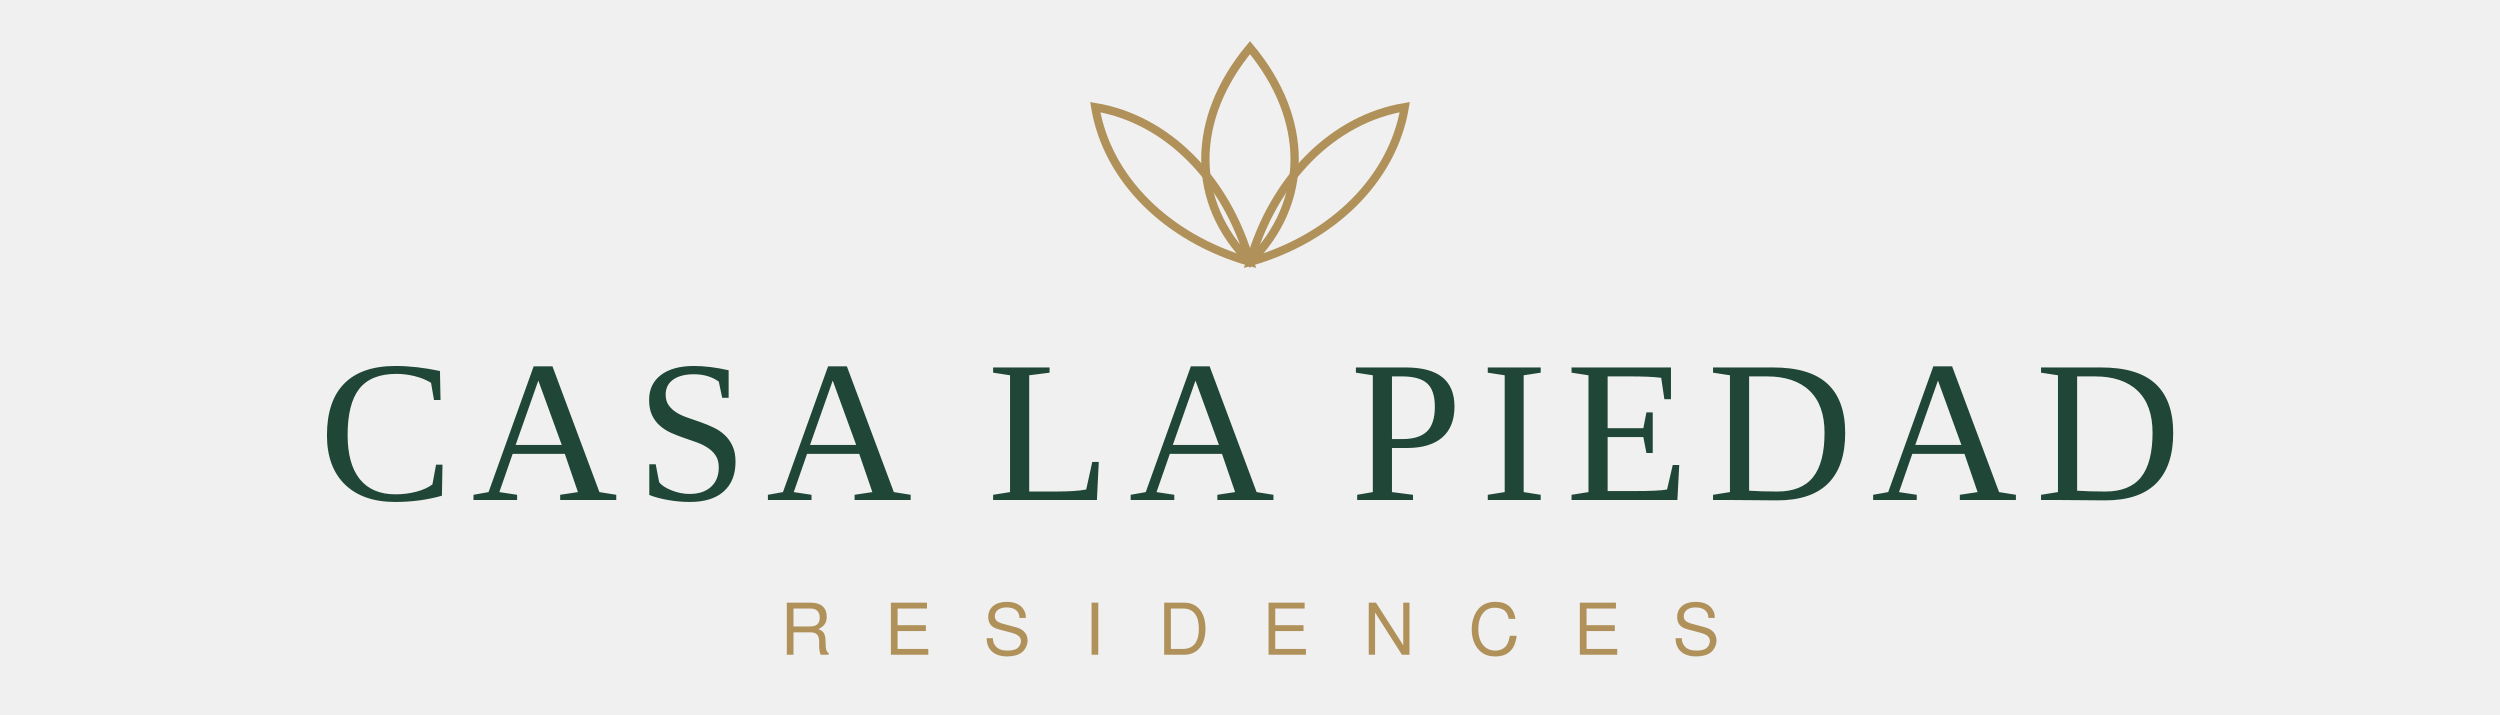
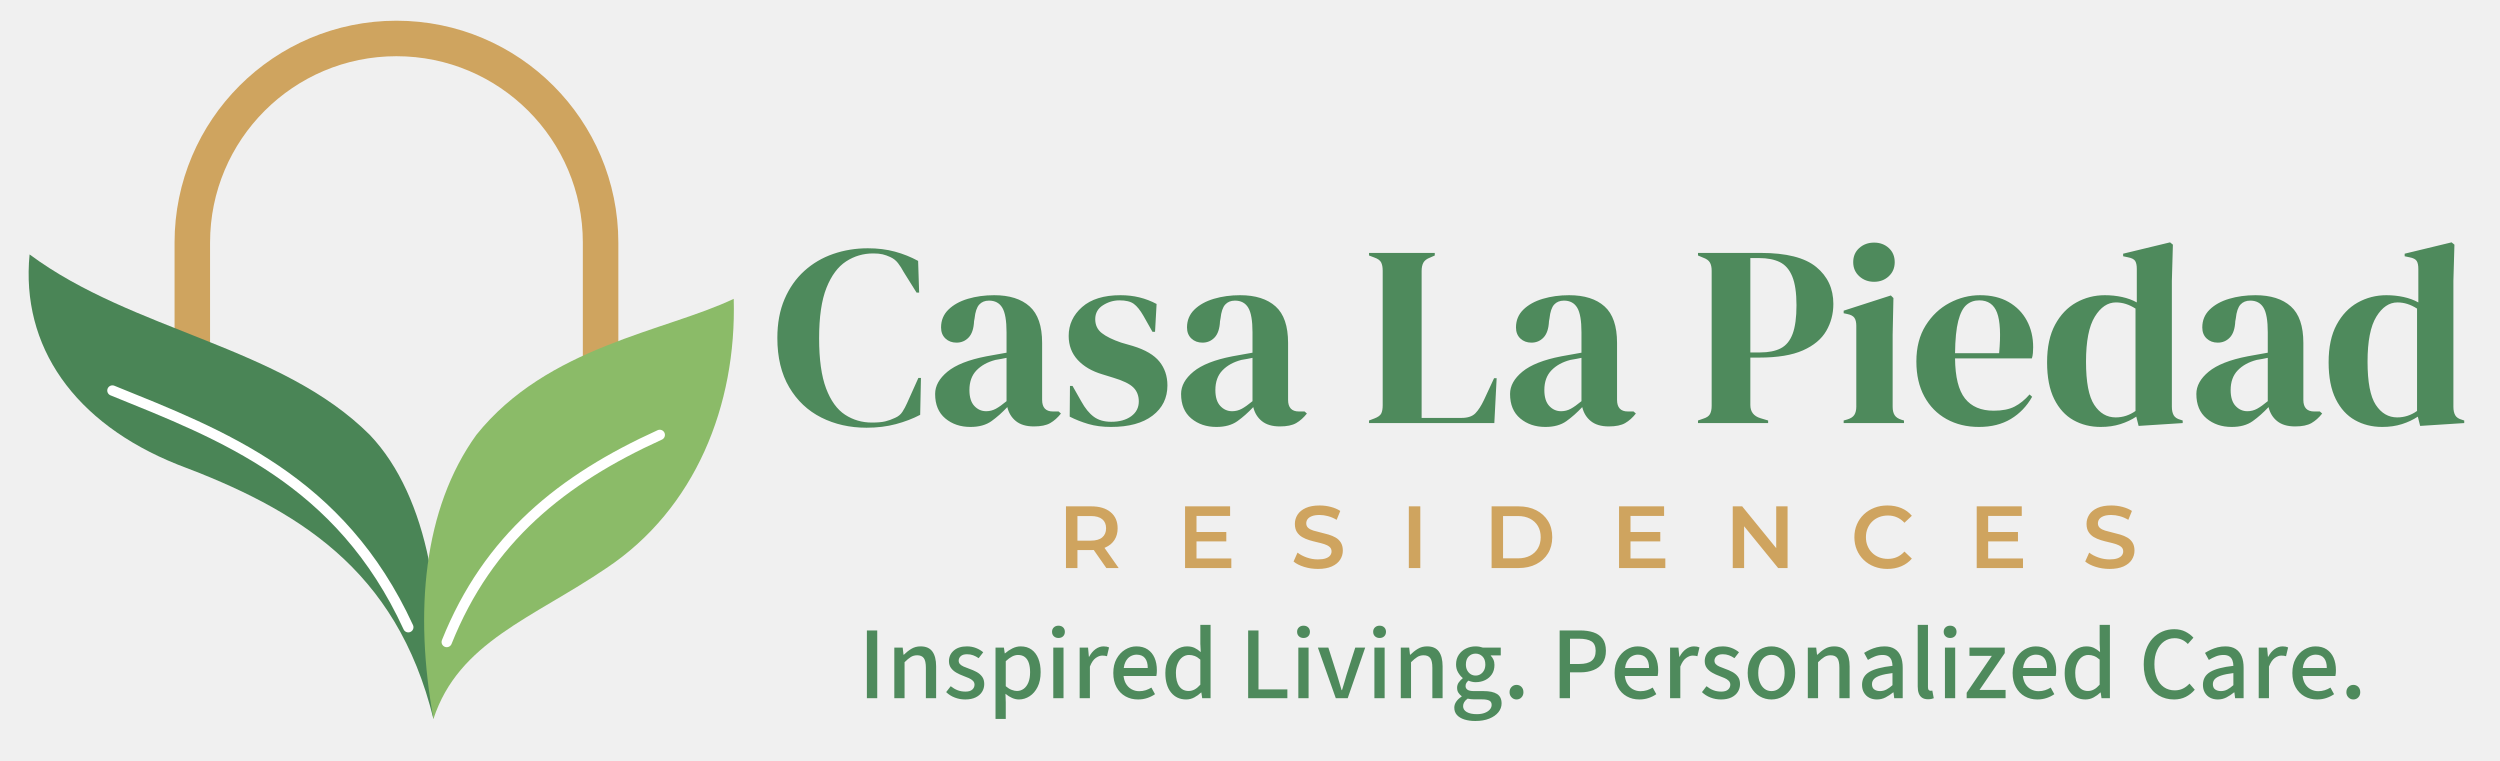
- <svg xmlns="http://www.w3.org/2000/svg" viewBox="0 0 420 120" role="img" aria-label="Casa La Piedad Residences">
-   <g fill="none" stroke="#b0915a" stroke-width="1.4" stroke-linecap="round">
-     <path d="M210 8 C 200 20, 200 34, 210 44 C 220 34, 220 20, 210 8 Z" />
-     <path d="M210 44 C 196 40, 186 30, 184 18 C 196 20, 206 30, 210 44 Z" />
-     <path d="M210 44 C 224 40, 234 30, 236 18 C 224 20, 214 30, 210 44 Z" />
-   </g>
-   <text x="210" y="84" text-anchor="middle" font-family="Cormorant Garamond, Times New Roman, serif" font-size="34" letter-spacing="3" fill="#1f4636">CASA LA PIEDAD</text>
-   <text x="210" y="110" text-anchor="middle" font-family="Jost, Helvetica, Arial, sans-serif" font-size="12" letter-spacing="9" fill="#b0915a">RESIDENCES</text>
+ <svg xmlns="http://www.w3.org/2000/svg" viewBox="50 176 1690 514" role="img" aria-label="Casa La Piedad Residences — Inspired Living. Personalized Care.">
+   <path d="M180 408 V 340 A 138 138 0 0 1 456 340 V 432" fill="none" stroke="#cfa45f" stroke-width="24" />
+   <path d="M343 662 C 318 560, 250 520, 170 490 C 100 462, 64 410, 70 348 C 140 400, 240 410, 300 470 C 340 512, 352 590, 343 662 Z" fill="#4a8556" />
+   <path d="M343 662 C 330 590, 336 520, 372 470 C 420 410, 500 400, 546 378 C 548 450, 520 520, 460 560 C 410 594, 360 610, 343 662 Z" fill="#8bbb68" />
+   <path d="M126 440 C 200 470, 280 500, 326 600" fill="none" stroke="#ffffff" stroke-width="7" stroke-linecap="round" />
+   <path d="M496 470 C 430 500, 380 540, 352 610" fill="none" stroke="#ffffff" stroke-width="7" stroke-linecap="round" />
+   <path d="M635.787 465.137Q618.882 465.137 605.201 458.253Q591.52 451.369 583.503 437.775Q575.486 424.181 575.486 404.487Q575.486 389.498 580.366 378.17Q585.245 366.842 593.698 359.173Q602.151 351.505 613.218 347.671Q624.285 343.836 636.659 343.836Q646.593 343.836 654.959 346.102Q663.324 348.368 670.644 352.376L671.341 373.813H669.598L660.884 359.87Q659.141 356.559 657.05 353.858Q654.959 351.156 651.821 349.762Q649.207 348.542 646.68 347.932Q644.153 347.322 640.319 347.322Q630.21 347.322 621.932 352.725Q613.654 358.128 608.687 370.589Q603.719 383.05 603.719 404.661Q603.719 426.098 608.425 438.559Q613.131 451.02 621.235 456.336Q629.339 461.651 639.447 461.651Q645.024 461.651 648.336 460.867Q651.647 460.083 654.959 458.514Q658.27 457.12 660.013 454.419Q661.756 451.717 663.15 448.58L670.818 431.501H672.561L672.038 456.423Q664.718 460.257 655.656 462.697Q646.593 465.137 635.787 465.137ZM706.023 464.614Q695.915 464.614 689.031 458.863Q682.147 453.112 682.147 442.306Q682.147 434.115 690.512 427.231Q698.878 420.346 716.829 416.861Q719.617 416.338 723.103 415.728Q726.589 415.118 730.423 414.421V400.652Q730.423 388.801 727.547 384.009Q724.672 379.216 718.572 379.216Q714.389 379.216 711.949 381.917Q709.509 384.618 708.812 391.241L708.463 393.158Q708.115 400.652 704.803 404.138Q701.492 407.624 696.612 407.624Q692.081 407.624 689.118 404.835Q686.155 402.047 686.155 397.341Q686.155 390.196 691.122 385.316Q696.089 380.436 704.281 377.996Q712.472 375.556 722.057 375.556Q737.569 375.556 746.021 383.137Q754.474 390.718 754.474 407.798V446.315Q754.474 454.157 761.794 454.157H765.628L767.197 455.552Q763.885 459.734 759.964 462.0Q756.043 464.266 748.897 464.266Q741.228 464.266 736.784 460.693Q732.34 457.12 730.946 451.194Q725.717 456.772 720.227 460.693Q714.738 464.614 706.023 464.614ZM716.655 453.983Q720.14 453.983 723.19 452.327Q726.24 450.672 730.423 447.186V417.906Q728.68 418.255 726.937 418.604Q725.194 418.952 722.929 419.301Q714.912 421.392 710.119 426.359Q705.326 431.326 705.326 439.692Q705.326 446.837 708.638 450.41Q711.949 453.983 716.655 453.983ZM801.007 464.614Q792.468 464.614 785.671 462.61Q778.874 460.606 773.122 457.643L773.296 436.903H775.039L780.965 447.36Q784.799 454.332 789.418 457.73Q794.036 461.129 801.182 461.129Q809.547 461.129 814.689 457.382Q819.83 453.634 819.83 447.36Q819.83 441.609 816.17 437.949Q812.51 434.289 802.576 431.326L795.256 429.061Q784.625 425.923 778.525 419.301Q772.425 412.678 772.425 403.092Q772.425 391.59 781.488 383.573Q790.55 375.556 807.456 375.556Q814.253 375.556 820.266 377.037Q826.278 378.519 831.855 381.481L830.81 400.304H829.067L822.967 389.498Q819.656 383.747 816.431 381.394Q813.207 379.041 806.759 379.041Q800.833 379.041 795.605 382.353Q790.376 385.664 790.376 391.764Q790.376 397.69 794.82 401.175Q799.265 404.661 807.979 407.624L815.821 409.889Q828.37 413.724 833.773 420.434Q839.175 427.143 839.175 436.555Q839.175 449.277 829.154 456.946Q819.133 464.614 801.007 464.614ZM872.289 464.614Q862.181 464.614 855.296 458.863Q848.412 453.112 848.412 442.306Q848.412 434.115 856.778 427.231Q865.143 420.346 883.095 416.861Q885.883 416.338 889.369 415.728Q892.854 415.118 896.689 414.421V400.652Q896.689 388.801 893.813 384.009Q890.937 379.216 884.837 379.216Q880.655 379.216 878.215 381.917Q875.775 384.618 875.078 391.241L874.729 393.158Q874.38 400.652 871.069 404.138Q867.758 407.624 862.878 407.624Q858.346 407.624 855.384 404.835Q852.421 402.047 852.421 397.341Q852.421 390.196 857.388 385.316Q862.355 380.436 870.546 377.996Q878.738 375.556 888.323 375.556Q903.834 375.556 912.287 383.137Q920.74 390.718 920.74 407.798V446.315Q920.74 454.157 928.06 454.157H931.894L933.462 455.552Q930.151 459.734 926.23 462.0Q922.308 464.266 915.163 464.266Q907.494 464.266 903.05 460.693Q898.606 457.12 897.211 451.194Q891.983 456.772 886.493 460.693Q881.003 464.614 872.289 464.614ZM882.92 453.983Q886.406 453.983 889.456 452.327Q892.506 450.672 896.689 447.186V417.906Q894.946 418.255 893.203 418.604Q891.46 418.952 889.194 419.301Q881.177 421.392 876.385 426.359Q871.592 431.326 871.592 439.692Q871.592 446.837 874.903 450.41Q878.215 453.983 882.92 453.983ZM975.464 462.0V460.257L979.124 458.863Q982.784 457.469 983.743 455.464Q984.701 453.46 984.701 449.974V358.999Q984.701 355.513 983.656 353.422Q982.61 351.33 979.124 350.111L975.464 348.716V346.973H1019.906V348.716L1016.769 350.111Q1013.458 351.33 1012.238 353.509Q1011.018 355.688 1011.018 359.173V458.514H1037.858Q1044.306 458.514 1047.356 455.377Q1050.406 452.24 1053.194 446.315L1059.991 431.675H1061.734L1060.166 462.0ZM1094.674 464.614Q1084.565 464.614 1077.681 458.863Q1070.797 453.112 1070.797 442.306Q1070.797 434.115 1079.163 427.231Q1087.528 420.346 1105.479 416.861Q1108.268 416.338 1111.753 415.728Q1115.239 415.118 1119.073 414.421V400.652Q1119.073 388.801 1116.198 384.009Q1113.322 379.216 1107.222 379.216Q1103.039 379.216 1100.599 381.917Q1098.159 384.618 1097.462 391.241L1097.114 393.158Q1096.765 400.652 1093.454 404.138Q1090.142 407.624 1085.262 407.624Q1080.731 407.624 1077.768 404.835Q1074.806 402.047 1074.806 397.341Q1074.806 390.196 1079.773 385.316Q1084.74 380.436 1092.931 377.996Q1101.122 375.556 1110.708 375.556Q1126.219 375.556 1134.672 383.137Q1143.124 390.718 1143.124 407.798V446.315Q1143.124 454.157 1150.444 454.157H1154.278L1155.847 455.552Q1152.536 459.734 1148.614 462.0Q1144.693 464.266 1137.547 464.266Q1129.879 464.266 1125.435 460.693Q1120.99 457.12 1119.596 451.194Q1114.368 456.772 1108.878 460.693Q1103.388 464.614 1094.674 464.614ZM1105.305 453.983Q1108.791 453.983 1111.841 452.327Q1114.891 450.672 1119.073 447.186V417.906Q1117.33 418.255 1115.588 418.604Q1113.845 418.952 1111.579 419.301Q1103.562 421.392 1098.769 426.359Q1093.977 431.326 1093.977 439.692Q1093.977 446.837 1097.288 450.41Q1100.599 453.983 1105.305 453.983ZM1197.849 462.0V460.257L1201.335 459.037Q1204.82 457.991 1205.953 455.9Q1207.086 453.809 1207.086 450.323V358.999Q1207.086 355.513 1205.866 353.422Q1204.646 351.33 1201.16 350.111L1197.849 348.716V346.973H1240.2Q1266.168 346.973 1277.758 356.472Q1289.348 365.97 1289.348 381.481Q1289.348 391.416 1284.555 399.694Q1279.762 407.972 1268.782 412.852Q1257.802 417.732 1239.154 417.732H1233.228V449.8Q1233.228 456.597 1240.026 458.689L1245.254 460.257V462.0ZM1233.228 414.247H1239.851Q1248.391 414.247 1253.794 411.458Q1259.197 408.67 1261.811 401.698Q1264.425 394.727 1264.425 382.353Q1264.425 369.804 1261.549 362.833Q1258.674 355.862 1253.097 353.16Q1247.52 350.459 1239.154 350.459H1233.228ZM1316.884 366.493Q1310.959 366.493 1306.863 362.746Q1302.767 358.999 1302.767 353.248Q1302.767 347.322 1306.863 343.662Q1310.959 340.002 1316.884 340.002Q1322.81 340.002 1326.818 343.662Q1330.827 347.322 1330.827 353.248Q1330.827 358.999 1326.818 362.746Q1322.81 366.493 1316.884 366.493ZM1296.319 462.0V460.257L1298.759 459.56Q1302.244 458.514 1303.552 456.423Q1304.859 454.332 1304.859 450.846V396.295Q1304.859 392.635 1303.552 390.806Q1302.244 388.976 1298.759 388.278L1296.319 387.756V386.013L1328.213 375.73L1329.955 377.473L1329.433 402.221V451.02Q1329.433 454.506 1330.74 456.597Q1332.047 458.689 1335.358 459.734L1337.101 460.257V462.0ZM1388.514 375.556Q1399.843 375.556 1407.86 380.174Q1415.877 384.793 1420.147 392.723Q1424.417 400.652 1424.417 410.761Q1424.417 412.678 1424.242 414.682Q1424.068 416.687 1423.545 418.255H1371.609Q1371.783 437.078 1378.319 445.356Q1384.854 453.634 1397.751 453.634Q1406.465 453.634 1411.868 450.846Q1417.271 448.057 1421.977 442.655L1423.719 444.223Q1418.317 453.809 1409.341 459.211Q1400.366 464.614 1387.817 464.614Q1375.443 464.614 1365.858 459.299Q1356.272 453.983 1350.869 444.049Q1345.467 434.115 1345.467 420.346Q1345.467 406.055 1351.741 396.034Q1358.015 386.013 1367.862 380.784Q1377.709 375.556 1388.514 375.556ZM1387.991 379.041Q1382.937 379.041 1379.365 382.091Q1375.792 385.141 1373.787 392.897Q1371.783 400.652 1371.609 414.769H1401.411Q1403.154 395.773 1400.017 387.407Q1396.88 379.041 1387.991 379.041ZM1470.079 464.614Q1459.796 464.614 1451.605 459.996Q1443.413 455.377 1438.621 445.705Q1433.828 436.032 1433.828 420.869Q1433.828 405.532 1439.231 395.511Q1444.633 385.49 1453.522 380.523Q1462.41 375.556 1472.867 375.556Q1478.967 375.556 1484.544 376.776Q1490.121 377.996 1494.478 380.436V357.779Q1494.478 354.119 1493.345 352.376Q1492.213 350.633 1488.553 349.936L1485.241 349.239V347.496L1516.961 339.828L1518.878 341.396L1518.181 365.796V451.02Q1518.181 454.506 1519.401 456.684Q1520.621 458.863 1523.932 459.734L1525.501 460.257V462.0L1495.698 463.917L1494.13 457.643Q1489.424 460.78 1483.411 462.697Q1477.399 464.614 1470.079 464.614ZM1480.187 458.166Q1487.507 458.166 1493.607 453.809V384.618Q1487.158 380.436 1480.361 380.436Q1471.996 380.436 1466.07 390.108Q1460.145 399.781 1460.145 420.521Q1460.145 441.26 1465.722 449.713Q1471.299 458.166 1480.187 458.166ZM1558.614 464.614Q1548.506 464.614 1541.622 458.863Q1534.738 453.112 1534.738 442.306Q1534.738 434.115 1543.103 427.231Q1551.469 420.346 1569.42 416.861Q1572.208 416.338 1575.694 415.728Q1579.18 415.118 1583.014 414.421V400.652Q1583.014 388.801 1580.138 384.009Q1577.262 379.216 1571.163 379.216Q1566.98 379.216 1564.54 381.917Q1562.1 384.618 1561.403 391.241L1561.054 393.158Q1560.706 400.652 1557.394 404.138Q1554.083 407.624 1549.203 407.624Q1544.672 407.624 1541.709 404.835Q1538.746 402.047 1538.746 397.341Q1538.746 390.196 1543.713 385.316Q1548.68 380.436 1556.871 377.996Q1565.063 375.556 1574.648 375.556Q1590.159 375.556 1598.612 383.137Q1607.065 390.718 1607.065 407.798V446.315Q1607.065 454.157 1614.385 454.157H1618.219L1619.787 455.552Q1616.476 459.734 1612.555 462.0Q1608.633 464.266 1601.488 464.266Q1593.819 464.266 1589.375 460.693Q1584.931 457.12 1583.537 451.194Q1578.308 456.772 1572.818 460.693Q1567.328 464.614 1558.614 464.614ZM1569.245 453.983Q1572.731 453.983 1575.781 452.327Q1578.831 450.672 1583.014 447.186V417.906Q1581.271 418.255 1579.528 418.604Q1577.785 418.952 1575.52 419.301Q1567.503 421.392 1562.71 426.359Q1557.917 431.326 1557.917 439.692Q1557.917 446.837 1561.228 450.41Q1564.54 453.983 1569.245 453.983ZM1660.395 464.614Q1650.113 464.614 1641.921 459.996Q1633.73 455.377 1628.937 445.705Q1624.145 436.032 1624.145 420.869Q1624.145 405.532 1629.547 395.511Q1634.95 385.49 1643.838 380.523Q1652.727 375.556 1663.184 375.556Q1669.284 375.556 1674.861 376.776Q1680.438 377.996 1684.795 380.436V357.779Q1684.795 354.119 1683.662 352.376Q1682.529 350.633 1678.869 349.936L1675.558 349.239V347.496L1707.277 339.828L1709.194 341.396L1708.497 365.796V451.02Q1708.497 454.506 1709.717 456.684Q1710.937 458.863 1714.249 459.734L1715.817 460.257V462.0L1686.015 463.917L1684.446 457.643Q1679.741 460.78 1673.728 462.697Q1667.715 464.614 1660.395 464.614ZM1670.504 458.166Q1677.824 458.166 1683.923 453.809V384.618Q1677.475 380.436 1670.678 380.436Q1662.312 380.436 1656.387 390.108Q1650.461 399.781 1650.461 420.521Q1650.461 441.26 1656.038 449.713Q1661.615 458.166 1670.504 458.166Z" fill="#4e8a5c" />
+   <path d="M770.601 560.0V518.293H787.701Q796.042 518.293 800.779 522.225Q805.516 526.157 805.516 533.128Q805.516 537.716 803.371 541.023Q801.226 544.33 797.294 546.058Q796.996 546.237 796.638 546.356L806.231 560.0H797.889L789.369 547.786Q788.595 547.845 787.76 547.845H778.346V560.0ZM778.346 541.47H787.403Q792.527 541.47 795.119 539.265Q797.711 537.061 797.711 533.128Q797.711 529.136 795.119 526.992Q792.527 524.847 787.403 524.847H778.346ZM851.096 560.0V518.293H881.543V524.787H858.842V535.631H878.981V542.006H858.842V553.506H882.377V560.0ZM940.886 560.596Q936.001 560.596 931.532 559.196Q927.063 557.795 924.442 555.591L927.123 549.573Q929.625 551.539 933.319 552.85Q937.014 554.161 940.886 554.161Q944.163 554.161 946.189 553.446Q948.215 552.731 949.168 551.51Q950.122 550.288 950.122 548.739Q950.122 546.832 948.751 545.671Q947.381 544.509 945.206 543.823Q943.031 543.138 940.38 542.542Q937.729 541.947 935.077 541.142Q932.426 540.338 930.251 539.057Q928.076 537.776 926.706 535.631Q925.335 533.486 925.335 530.149Q925.335 526.753 927.153 523.923Q928.97 521.093 932.694 519.395Q936.418 517.697 942.138 517.697Q945.891 517.697 949.585 518.65Q953.279 519.603 956.02 521.391L953.577 527.409Q950.777 525.74 947.798 524.936Q944.819 524.132 942.078 524.132Q938.861 524.132 936.865 524.906Q934.869 525.681 933.945 526.932Q933.022 528.183 933.022 529.792Q933.022 531.698 934.362 532.86Q935.703 534.022 937.877 534.678Q940.052 535.333 942.733 535.959Q945.415 536.584 948.066 537.359Q950.717 538.133 952.892 539.385Q955.067 540.636 956.408 542.781Q957.748 544.926 957.748 548.203Q957.748 551.539 955.931 554.369Q954.114 557.2 950.36 558.898Q946.606 560.596 940.886 560.596ZM1002.375 560.0V518.293H1010.121V560.0ZM1058.323 560.0V518.293H1076.555Q1083.347 518.293 1088.471 520.914Q1093.595 523.536 1096.455 528.183Q1099.315 532.831 1099.315 539.146Q1099.315 545.402 1096.455 550.08Q1093.595 554.757 1088.471 557.378Q1083.347 560.0 1076.555 560.0ZM1066.068 553.446H1076.197Q1080.845 553.446 1084.301 551.659Q1087.756 549.871 1089.633 546.654Q1091.51 543.436 1091.51 539.146Q1091.51 534.797 1089.633 531.609Q1087.756 528.421 1084.301 526.634Q1080.845 524.847 1076.197 524.847H1066.068ZM1144.478 560.0V518.293H1174.925V524.787H1152.224V535.631H1172.363V542.006H1152.224V553.506H1175.759V560.0ZM1221.339 560.0V518.293H1227.715L1250.713 546.534V518.293H1258.399V560.0H1252.024L1229.025 531.758V560.0ZM1325.846 560.596Q1321.08 560.596 1316.998 559.017Q1312.917 557.438 1309.908 554.548Q1306.899 551.659 1305.231 547.726Q1303.563 543.794 1303.563 539.146Q1303.563 534.499 1305.231 530.566Q1306.899 526.634 1309.938 523.744Q1312.977 520.855 1317.028 519.276Q1321.08 517.697 1325.906 517.697Q1331.03 517.697 1335.26 519.454Q1339.491 521.212 1342.41 524.668L1337.405 529.375Q1335.141 526.932 1332.341 525.71Q1329.54 524.489 1326.263 524.489Q1322.986 524.489 1320.275 525.562Q1317.564 526.634 1315.568 528.6Q1313.572 530.566 1312.47 533.248Q1311.368 535.929 1311.368 539.146Q1311.368 542.364 1312.47 545.045Q1313.572 547.726 1315.568 549.692Q1317.564 551.659 1320.275 552.731Q1322.986 553.803 1326.263 553.803Q1329.54 553.803 1332.341 552.582Q1335.141 551.361 1337.405 548.858L1342.41 553.625Q1339.491 557.021 1335.26 558.808Q1331.03 560.596 1325.846 560.596ZM1386.263 560.0V518.293H1416.709V524.787H1394.008V535.631H1414.147V542.006H1394.008V553.506H1417.543V560.0ZM1476.053 560.596Q1471.167 560.596 1466.698 559.196Q1462.23 557.795 1459.608 555.591L1462.289 549.573Q1464.792 551.539 1468.486 552.85Q1472.18 554.161 1476.053 554.161Q1479.33 554.161 1481.356 553.446Q1483.381 552.731 1484.335 551.51Q1485.288 550.288 1485.288 548.739Q1485.288 546.832 1483.918 545.671Q1482.547 544.509 1480.373 543.823Q1478.198 543.138 1475.546 542.542Q1472.895 541.947 1470.244 541.142Q1467.592 540.338 1465.417 539.057Q1463.243 537.776 1461.872 535.631Q1460.502 533.486 1460.502 530.149Q1460.502 526.753 1462.319 523.923Q1464.136 521.093 1467.86 519.395Q1471.584 517.697 1477.304 517.697Q1481.058 517.697 1484.752 518.65Q1488.446 519.603 1491.187 521.391L1488.744 527.409Q1485.944 525.74 1482.964 524.936Q1479.985 524.132 1477.245 524.132Q1474.027 524.132 1472.031 524.906Q1470.035 525.681 1469.112 526.932Q1468.188 528.183 1468.188 529.792Q1468.188 531.698 1469.529 532.86Q1470.869 534.022 1473.044 534.678Q1475.219 535.333 1477.9 535.959Q1480.581 536.584 1483.233 537.359Q1485.884 538.133 1488.059 539.385Q1490.233 540.636 1491.574 542.781Q1492.915 544.926 1492.915 548.203Q1492.915 551.539 1491.097 554.369Q1489.28 557.2 1485.526 558.898Q1481.773 560.596 1476.053 560.596Z" fill="#cfa45f" />
+   <path d="M636.016 648.0V602.177H643.012V648.0ZM654.556 648.0V613.79H660.222L660.782 618.617H660.992Q663.37 616.239 666.099 614.595Q668.827 612.951 672.325 612.951Q677.782 612.951 680.3 616.449Q682.819 619.947 682.819 626.453V648.0H675.893V627.362Q675.893 622.815 674.494 620.891Q673.095 618.967 670.016 618.967Q667.568 618.967 665.679 620.156Q663.79 621.346 661.481 623.654V648.0ZM702.477 648.84Q698.77 648.84 695.412 647.545Q692.053 646.251 689.605 643.872L692.683 639.885Q694.992 641.704 697.37 642.613Q699.749 643.523 702.687 643.523Q705.765 643.523 707.27 642.158Q708.774 640.794 708.774 638.835Q708.774 637.296 707.689 636.212Q706.605 635.128 704.926 634.393Q703.247 633.658 701.358 632.959Q698.84 632.049 696.566 630.755Q694.292 629.461 692.893 627.572Q691.494 625.683 691.494 622.955Q691.494 618.617 694.747 615.784Q698.0 612.951 703.667 612.951Q706.955 612.951 709.788 614.07Q712.621 615.189 714.65 616.938L711.572 620.926Q709.753 619.667 707.864 618.967Q705.975 618.267 703.737 618.267Q700.868 618.267 699.469 619.562Q698.07 620.856 698.07 622.605Q698.07 624.004 698.944 624.949Q699.819 625.893 701.393 626.593Q702.967 627.292 705.136 628.062Q707.794 628.971 710.138 630.23Q712.481 631.49 713.916 633.449Q715.35 635.407 715.35 638.416Q715.35 641.284 713.881 643.663Q712.412 646.041 709.543 647.44Q706.675 648.84 702.477 648.84ZM722.975 661.992V613.79H728.642L729.202 617.638H729.412Q731.65 615.679 734.379 614.315Q737.107 612.951 739.975 612.951Q744.313 612.951 747.321 615.119Q750.329 617.288 751.903 621.206Q753.477 625.123 753.477 630.37Q753.477 636.247 751.414 640.374Q749.35 644.502 745.992 646.671Q742.634 648.84 738.786 648.84Q736.547 648.84 734.204 647.825Q731.86 646.811 729.691 644.992L729.901 650.798V661.992ZM737.457 643.103Q739.975 643.103 742.004 641.634Q744.033 640.165 745.187 637.331Q746.342 634.498 746.342 630.44Q746.342 626.872 745.502 624.249Q744.663 621.626 742.844 620.191Q741.025 618.757 738.156 618.757Q736.198 618.757 734.169 619.807Q732.14 620.856 729.901 622.955V639.885Q731.93 641.634 733.924 642.368Q735.918 643.103 737.457 643.103ZM762.012 648.0V613.79H768.938V648.0ZM765.51 607.284Q763.621 607.284 762.397 606.13Q761.173 604.975 761.173 603.086Q761.173 601.267 762.397 600.113Q763.621 598.959 765.51 598.959Q767.469 598.959 768.658 600.113Q769.848 601.267 769.848 603.086Q769.848 604.975 768.658 606.13Q767.469 607.284 765.51 607.284ZM779.852 648.0V613.79H785.519L786.078 619.947H786.288Q788.037 616.658 790.591 614.805Q793.144 612.951 796.012 612.951Q797.202 612.951 798.076 613.126Q798.951 613.3 799.72 613.65L798.321 619.597Q797.551 619.387 796.852 619.282Q796.152 619.177 795.103 619.177Q793.004 619.177 790.695 620.821Q788.387 622.465 786.778 626.593V648.0ZM819.309 648.84Q814.551 648.84 810.774 646.706Q806.996 644.572 804.792 640.584Q802.588 636.597 802.588 630.93Q802.588 625.333 804.827 621.311Q807.066 617.288 810.634 615.119Q814.202 612.951 818.189 612.951Q822.737 612.951 825.815 615.014Q828.893 617.078 830.467 620.681Q832.041 624.284 832.041 629.111Q832.041 630.091 831.971 631.07Q831.901 632.049 831.691 632.959H809.514Q809.864 635.757 810.914 637.786Q812.383 640.514 814.831 641.879Q817.28 643.243 820.078 643.243Q822.457 643.243 824.521 642.578Q826.584 641.914 828.333 640.794L830.782 645.272Q828.473 646.881 825.57 647.86Q822.667 648.84 819.309 648.84ZM809.654 627.572H825.885Q825.885 623.235 823.996 620.891Q822.107 618.547 818.329 618.547Q816.16 618.547 814.132 619.702Q812.103 620.856 810.774 623.514Q809.934 625.193 809.654 627.572ZM851.84 648.84Q845.473 648.84 841.626 644.117Q837.778 639.395 837.778 630.93Q837.778 625.403 839.842 621.381Q841.905 617.358 845.263 615.154Q848.621 612.951 852.399 612.951Q855.407 612.951 857.506 613.965Q859.605 614.979 861.704 616.798L861.424 611.132V598.399H868.35V648.0H862.683L862.123 644.152H861.914Q859.955 646.041 857.366 647.44Q854.778 648.84 851.84 648.84ZM853.519 643.103Q855.687 643.103 857.611 642.053Q859.535 641.004 861.424 638.835V621.905Q859.465 620.156 857.611 619.457Q855.757 618.757 853.798 618.757Q851.35 618.757 849.356 620.226Q847.362 621.695 846.138 624.424Q844.914 627.152 844.914 630.86Q844.914 636.737 847.152 639.92Q849.391 643.103 853.519 643.103ZM893.745 648.0V602.177H900.741V642.053H920.259V648.0ZM927.675 648.0V613.79H934.601V648.0ZM931.173 607.284Q929.284 607.284 928.06 606.13Q926.835 604.975 926.835 603.086Q926.835 601.267 928.06 600.113Q929.284 598.959 931.173 598.959Q933.132 598.959 934.321 600.113Q935.51 601.267 935.51 603.086Q935.51 604.975 934.321 606.13Q933.132 607.284 931.173 607.284ZM953.0 648.0 940.897 613.79H947.963L953.909 632.399Q954.609 634.848 955.414 637.436Q956.218 640.025 956.918 642.543H957.198Q957.967 640.025 958.737 637.436Q959.506 634.848 960.206 632.399L966.152 613.79H972.868L961.045 648.0ZM979.095 648.0V613.79H986.021V648.0ZM982.593 607.284Q980.704 607.284 979.479 606.13Q978.255 604.975 978.255 603.086Q978.255 601.267 979.479 600.113Q980.704 598.959 982.593 598.959Q984.551 598.959 985.741 600.113Q986.93 601.267 986.93 603.086Q986.93 604.975 985.741 606.13Q984.551 607.284 982.593 607.284ZM996.934 648.0V613.79H1002.601L1003.16 618.617H1003.37Q1005.749 616.239 1008.477 614.595Q1011.206 612.951 1014.704 612.951Q1020.16 612.951 1022.679 616.449Q1025.198 619.947 1025.198 626.453V648.0H1018.272V627.362Q1018.272 622.815 1016.872 620.891Q1015.473 618.967 1012.395 618.967Q1009.947 618.967 1008.058 620.156Q1006.169 621.346 1003.86 623.654V648.0ZM1047.305 663.391Q1043.177 663.391 1039.959 662.377Q1036.741 661.362 1034.922 659.368Q1033.103 657.374 1033.103 654.366Q1033.103 652.198 1034.432 650.274Q1035.761 648.35 1038.07 646.881V646.601Q1036.811 645.691 1035.901 644.327Q1034.992 642.963 1034.992 640.934Q1034.992 638.835 1036.216 637.191Q1037.44 635.547 1038.77 634.568V634.288Q1037.091 632.959 1035.691 630.58Q1034.292 628.202 1034.292 625.193Q1034.292 621.346 1036.146 618.617Q1038.0 615.889 1040.973 614.42Q1043.947 612.951 1047.514 612.951Q1048.914 612.951 1050.208 613.195Q1051.502 613.44 1052.481 613.79H1064.514V619.037H1057.798V619.317Q1058.848 620.366 1059.547 621.905Q1060.247 623.444 1060.247 625.473Q1060.247 629.181 1058.533 631.77Q1056.819 634.358 1053.951 635.757Q1051.082 637.156 1047.514 637.156Q1046.325 637.156 1045.066 636.877Q1043.807 636.597 1042.617 636.107Q1041.848 636.807 1041.288 637.646Q1040.728 638.486 1040.728 639.815Q1040.728 641.284 1041.988 642.228Q1043.247 643.173 1046.465 643.173H1052.831Q1058.918 643.173 1061.996 645.132Q1065.074 647.091 1065.074 651.498Q1065.074 654.786 1062.905 657.479Q1060.737 660.173 1056.749 661.782Q1052.761 663.391 1047.305 663.391ZM1047.514 632.679Q1049.333 632.679 1050.802 631.77Q1052.272 630.86 1053.181 629.181Q1054.091 627.502 1054.091 625.193Q1054.091 621.695 1052.167 619.772Q1050.243 617.848 1047.514 617.848Q1044.716 617.848 1042.827 619.772Q1040.938 621.695 1040.938 625.193Q1040.938 627.502 1041.848 629.181Q1042.757 630.86 1044.226 631.77Q1045.695 632.679 1047.514 632.679ZM1048.354 658.774Q1051.362 658.774 1053.601 657.934Q1055.84 657.095 1057.099 655.66Q1058.358 654.226 1058.358 652.547Q1058.358 650.379 1056.714 649.574Q1055.07 648.77 1051.922 648.77H1046.605Q1045.486 648.77 1044.331 648.63Q1043.177 648.49 1042.128 648.28Q1040.519 649.399 1039.784 650.693Q1039.049 651.988 1039.049 653.387Q1039.049 655.905 1041.533 657.34Q1044.016 658.774 1048.354 658.774ZM1075.148 648.84Q1073.259 648.84 1071.86 647.44Q1070.461 646.041 1070.461 643.942Q1070.461 641.704 1071.86 640.34Q1073.259 638.975 1075.148 638.975Q1077.177 638.975 1078.506 640.34Q1079.835 641.704 1079.835 643.942Q1079.835 646.041 1078.506 647.44Q1077.177 648.84 1075.148 648.84ZM1104.321 648.0V602.177H1118.103Q1123.21 602.177 1127.163 603.471Q1131.115 604.765 1133.354 607.809Q1135.593 610.852 1135.593 615.959Q1135.593 620.926 1133.389 624.144Q1131.185 627.362 1127.267 628.936Q1123.35 630.51 1118.383 630.51H1111.317V648.0ZM1111.317 624.844H1117.683Q1123.28 624.844 1125.973 622.675Q1128.667 620.506 1128.667 615.959Q1128.667 611.342 1125.833 609.558Q1123 607.774 1117.403 607.774H1111.317ZM1158.189 648.84Q1153.432 648.84 1149.654 646.706Q1145.877 644.572 1143.673 640.584Q1141.469 636.597 1141.469 630.93Q1141.469 625.333 1143.708 621.311Q1145.947 617.288 1149.514 615.119Q1153.082 612.951 1157.07 612.951Q1161.617 612.951 1164.695 615.014Q1167.774 617.078 1169.348 620.681Q1170.922 624.284 1170.922 629.111Q1170.922 630.091 1170.852 631.07Q1170.782 632.049 1170.572 632.959H1148.395Q1148.745 635.757 1149.794 637.786Q1151.263 640.514 1153.712 641.879Q1156.16 643.243 1158.959 643.243Q1161.337 643.243 1163.401 642.578Q1165.465 641.914 1167.214 640.794L1169.663 645.272Q1167.354 646.881 1164.451 647.86Q1161.547 648.84 1158.189 648.84ZM1148.535 627.572H1164.765Q1164.765 623.235 1162.877 620.891Q1160.988 618.547 1157.21 618.547Q1155.041 618.547 1153.012 619.702Q1150.984 620.856 1149.654 623.514Q1148.815 625.193 1148.535 627.572ZM1178.967 648.0V613.79H1184.634L1185.193 619.947H1185.403Q1187.152 616.658 1189.706 614.805Q1192.259 612.951 1195.128 612.951Q1196.317 612.951 1197.191 613.126Q1198.066 613.3 1198.835 613.65L1197.436 619.597Q1196.667 619.387 1195.967 619.282Q1195.267 619.177 1194.218 619.177Q1192.119 619.177 1189.811 620.821Q1187.502 622.465 1185.893 626.593V648.0ZM1213.387 648.84Q1209.679 648.84 1206.321 647.545Q1202.963 646.251 1200.514 643.872L1203.593 639.885Q1205.901 641.704 1208.28 642.613Q1210.658 643.523 1213.597 643.523Q1216.675 643.523 1218.179 642.158Q1219.683 640.794 1219.683 638.835Q1219.683 637.296 1218.599 636.212Q1217.514 635.128 1215.835 634.393Q1214.156 633.658 1212.267 632.959Q1209.749 632.049 1207.475 630.755Q1205.202 629.461 1203.802 627.572Q1202.403 625.683 1202.403 622.955Q1202.403 618.617 1205.656 615.784Q1208.909 612.951 1214.576 612.951Q1217.864 612.951 1220.698 614.07Q1223.531 615.189 1225.56 616.938L1222.481 620.926Q1220.663 619.667 1218.774 618.967Q1216.885 618.267 1214.646 618.267Q1211.778 618.267 1210.379 619.562Q1208.979 620.856 1208.979 622.605Q1208.979 624.004 1209.854 624.949Q1210.728 625.893 1212.302 626.593Q1213.877 627.292 1216.045 628.062Q1218.704 628.971 1221.047 630.23Q1223.391 631.49 1224.825 633.449Q1226.259 635.407 1226.259 638.416Q1226.259 641.284 1224.79 643.663Q1223.321 646.041 1220.453 647.44Q1217.584 648.84 1213.387 648.84ZM1247.527 648.84Q1243.259 648.84 1239.621 646.741Q1235.984 644.642 1233.71 640.619Q1231.436 636.597 1231.436 630.93Q1231.436 625.263 1233.71 621.241Q1235.984 617.218 1239.621 615.084Q1243.259 612.951 1247.527 612.951Q1251.724 612.951 1255.362 615.084Q1259.0 617.218 1261.274 621.241Q1263.547 625.263 1263.547 630.93Q1263.547 636.597 1261.274 640.619Q1259.0 644.642 1255.362 646.741Q1251.724 648.84 1247.527 648.84ZM1247.527 643.173Q1250.255 643.173 1252.249 641.634Q1254.243 640.095 1255.327 637.366Q1256.412 634.638 1256.412 630.93Q1256.412 627.292 1255.327 624.529Q1254.243 621.765 1252.249 620.226Q1250.255 618.687 1247.527 618.687Q1244.798 618.687 1242.805 620.226Q1240.811 621.765 1239.691 624.529Q1238.572 627.292 1238.572 630.93Q1238.572 634.638 1239.691 637.366Q1240.811 640.095 1242.805 641.634Q1244.798 643.173 1247.527 643.173ZM1272.082 648.0V613.79H1277.749L1278.309 618.617H1278.519Q1280.897 616.239 1283.626 614.595Q1286.354 612.951 1289.852 612.951Q1295.309 612.951 1297.827 616.449Q1300.346 619.947 1300.346 626.453V648.0H1293.42V627.362Q1293.42 622.815 1292.021 620.891Q1290.621 618.967 1287.543 618.967Q1285.095 618.967 1283.206 620.156Q1281.317 621.346 1279.008 623.654V648.0ZM1318.815 648.84Q1315.877 648.84 1313.603 647.65Q1311.329 646.461 1310.035 644.222Q1308.741 641.984 1308.741 638.975Q1308.741 633.169 1313.673 630.23Q1318.605 627.292 1329.309 626.103Q1329.309 624.214 1328.714 622.5Q1328.119 620.786 1326.65 619.772Q1325.181 618.757 1322.663 618.757Q1319.934 618.757 1317.451 619.737Q1314.967 620.716 1312.728 622.115L1310.14 617.358Q1311.889 616.239 1314.058 615.224Q1316.226 614.21 1318.71 613.58Q1321.193 612.951 1323.922 612.951Q1328.119 612.951 1330.848 614.7Q1333.576 616.449 1334.905 619.667Q1336.235 622.885 1336.235 627.432V648.0H1330.498L1330.008 644.082H1329.728Q1327.35 646.041 1324.656 647.44Q1321.963 648.84 1318.815 648.84ZM1320.914 643.173Q1323.152 643.173 1325.146 642.158Q1327.14 641.144 1329.309 639.185V631.0Q1324.132 631.63 1321.088 632.644Q1318.045 633.658 1316.751 635.093Q1315.457 636.527 1315.457 638.486Q1315.457 641.004 1317.031 642.088Q1318.605 643.173 1320.914 643.173ZM1353.374 648.7Q1350.856 648.7 1349.317 647.65Q1347.778 646.601 1347.078 644.677Q1346.379 642.753 1346.379 640.025V598.399H1353.305V640.444Q1353.305 641.914 1353.829 642.438Q1354.354 642.963 1355.053 642.963Q1355.333 642.963 1355.578 642.928Q1355.823 642.893 1356.243 642.823L1357.222 648.0Q1356.523 648.28 1355.578 648.49Q1354.634 648.7 1353.374 648.7ZM1364.778 648.0V613.79H1371.704V648.0ZM1368.276 607.284Q1366.387 607.284 1365.163 606.13Q1363.938 604.975 1363.938 603.086Q1363.938 601.267 1365.163 600.113Q1366.387 598.959 1368.276 598.959Q1370.235 598.959 1371.424 600.113Q1372.613 601.267 1372.613 603.086Q1372.613 604.975 1371.424 606.13Q1370.235 607.284 1368.276 607.284ZM1379.469 648.0V644.292L1396.469 619.387H1381.358V613.79H1405.214V617.498L1388.144 642.403H1405.774V648.0ZM1427.251 648.84Q1422.494 648.84 1418.716 646.706Q1414.938 644.572 1412.735 640.584Q1410.531 636.597 1410.531 630.93Q1410.531 625.333 1412.77 621.311Q1415.008 617.288 1418.576 615.119Q1422.144 612.951 1426.132 612.951Q1430.679 612.951 1433.757 615.014Q1436.835 617.078 1438.409 620.681Q1439.984 624.284 1439.984 629.111Q1439.984 630.091 1439.914 631.07Q1439.844 632.049 1439.634 632.959H1417.457Q1417.807 635.757 1418.856 637.786Q1420.325 640.514 1422.774 641.879Q1425.222 643.243 1428.021 643.243Q1430.399 643.243 1432.463 642.578Q1434.527 641.914 1436.276 640.794L1438.724 645.272Q1436.416 646.881 1433.512 647.86Q1430.609 648.84 1427.251 648.84ZM1417.597 627.572H1433.827Q1433.827 623.235 1431.938 620.891Q1430.049 618.547 1426.272 618.547Q1424.103 618.547 1422.074 619.702Q1420.045 620.856 1418.716 623.514Q1417.877 625.193 1417.597 627.572ZM1459.782 648.84Q1453.416 648.84 1449.568 644.117Q1445.72 639.395 1445.72 630.93Q1445.72 625.403 1447.784 621.381Q1449.848 617.358 1453.206 615.154Q1456.564 612.951 1460.342 612.951Q1463.35 612.951 1465.449 613.965Q1467.547 614.979 1469.646 616.798L1469.366 611.132V598.399H1476.292V648.0H1470.626L1470.066 644.152H1469.856Q1467.897 646.041 1465.309 647.44Q1462.72 648.84 1459.782 648.84ZM1461.461 643.103Q1463.63 643.103 1465.553 642.053Q1467.477 641.004 1469.366 638.835V621.905Q1467.407 620.156 1465.553 619.457Q1463.7 618.757 1461.741 618.757Q1459.292 618.757 1457.298 620.226Q1455.305 621.695 1454.08 624.424Q1452.856 627.152 1452.856 630.86Q1452.856 636.737 1455.095 639.92Q1457.333 643.103 1461.461 643.103ZM1519.667 648.84Q1513.86 648.84 1509.208 646.076Q1504.556 643.313 1501.862 637.996Q1499.169 632.679 1499.169 625.193Q1499.169 619.597 1500.743 615.154Q1502.317 610.712 1505.15 607.634Q1507.984 604.556 1511.726 602.947Q1515.469 601.337 1519.807 601.337Q1524.074 601.337 1527.362 603.016Q1530.65 604.695 1532.749 607.074L1528.971 611.342Q1527.222 609.453 1524.984 608.438Q1522.745 607.424 1520.016 607.424Q1516.029 607.424 1512.951 609.593Q1509.872 611.761 1508.123 615.679Q1506.374 619.597 1506.374 624.984Q1506.374 630.51 1508.053 634.463Q1509.733 638.416 1512.846 640.549Q1515.959 642.683 1520.086 642.683Q1523.235 642.683 1525.648 641.494Q1528.062 640.305 1530.091 638.136L1533.658 642.263Q1530.93 645.412 1527.467 647.126Q1524.004 648.84 1519.667 648.84ZM1549.259 648.84Q1546.321 648.84 1544.047 647.65Q1541.774 646.461 1540.479 644.222Q1539.185 641.984 1539.185 638.975Q1539.185 633.169 1544.117 630.23Q1549.049 627.292 1559.753 626.103Q1559.753 624.214 1559.158 622.5Q1558.564 620.786 1557.095 619.772Q1555.626 618.757 1553.107 618.757Q1550.379 618.757 1547.895 619.737Q1545.412 620.716 1543.173 622.115L1540.584 617.358Q1542.333 616.239 1544.502 615.224Q1546.671 614.21 1549.154 613.58Q1551.638 612.951 1554.366 612.951Q1558.564 612.951 1561.292 614.7Q1564.021 616.449 1565.35 619.667Q1566.679 622.885 1566.679 627.432V648.0H1560.942L1560.453 644.082H1560.173Q1557.794 646.041 1555.101 647.44Q1552.407 648.84 1549.259 648.84ZM1551.358 643.173Q1553.597 643.173 1555.591 642.158Q1557.584 641.144 1559.753 639.185V631.0Q1554.576 631.63 1551.533 632.644Q1548.49 633.658 1547.195 635.093Q1545.901 636.527 1545.901 638.486Q1545.901 641.004 1547.475 642.088Q1549.049 643.173 1551.358 643.173ZM1576.893 648.0V613.79H1582.56L1583.119 619.947H1583.329Q1585.078 616.658 1587.632 614.805Q1590.185 612.951 1593.053 612.951Q1594.243 612.951 1595.117 613.126Q1595.992 613.3 1596.761 613.65L1595.362 619.597Q1594.593 619.387 1593.893 619.282Q1593.193 619.177 1592.144 619.177Q1590.045 619.177 1587.737 620.821Q1585.428 622.465 1583.819 626.593V648.0ZM1616.35 648.84Q1611.593 648.84 1607.815 646.706Q1604.037 644.572 1601.833 640.584Q1599.63 636.597 1599.63 630.93Q1599.63 625.333 1601.868 621.311Q1604.107 617.288 1607.675 615.119Q1611.243 612.951 1615.23 612.951Q1619.778 612.951 1622.856 615.014Q1625.934 617.078 1627.508 620.681Q1629.082 624.284 1629.082 629.111Q1629.082 630.091 1629.012 631.07Q1628.942 632.049 1628.733 632.959H1606.556Q1606.905 635.757 1607.955 637.786Q1609.424 640.514 1611.872 641.879Q1614.321 643.243 1617.119 643.243Q1619.498 643.243 1621.562 642.578Q1623.626 641.914 1625.374 640.794L1627.823 645.272Q1625.514 646.881 1622.611 647.86Q1619.708 648.84 1616.35 648.84ZM1606.695 627.572H1622.926Q1622.926 623.235 1621.037 620.891Q1619.148 618.547 1615.37 618.547Q1613.202 618.547 1611.173 619.702Q1609.144 620.856 1607.815 623.514Q1606.975 625.193 1606.695 627.572ZM1640.835 648.84Q1638.947 648.84 1637.547 647.44Q1636.148 646.041 1636.148 643.942Q1636.148 641.704 1637.547 640.34Q1638.947 638.975 1640.835 638.975Q1642.864 638.975 1644.193 640.34Q1645.523 641.704 1645.523 643.942Q1645.523 646.041 1644.193 647.44Q1642.864 648.84 1640.835 648.84Z" fill="#4e8a5c" />
</svg>
